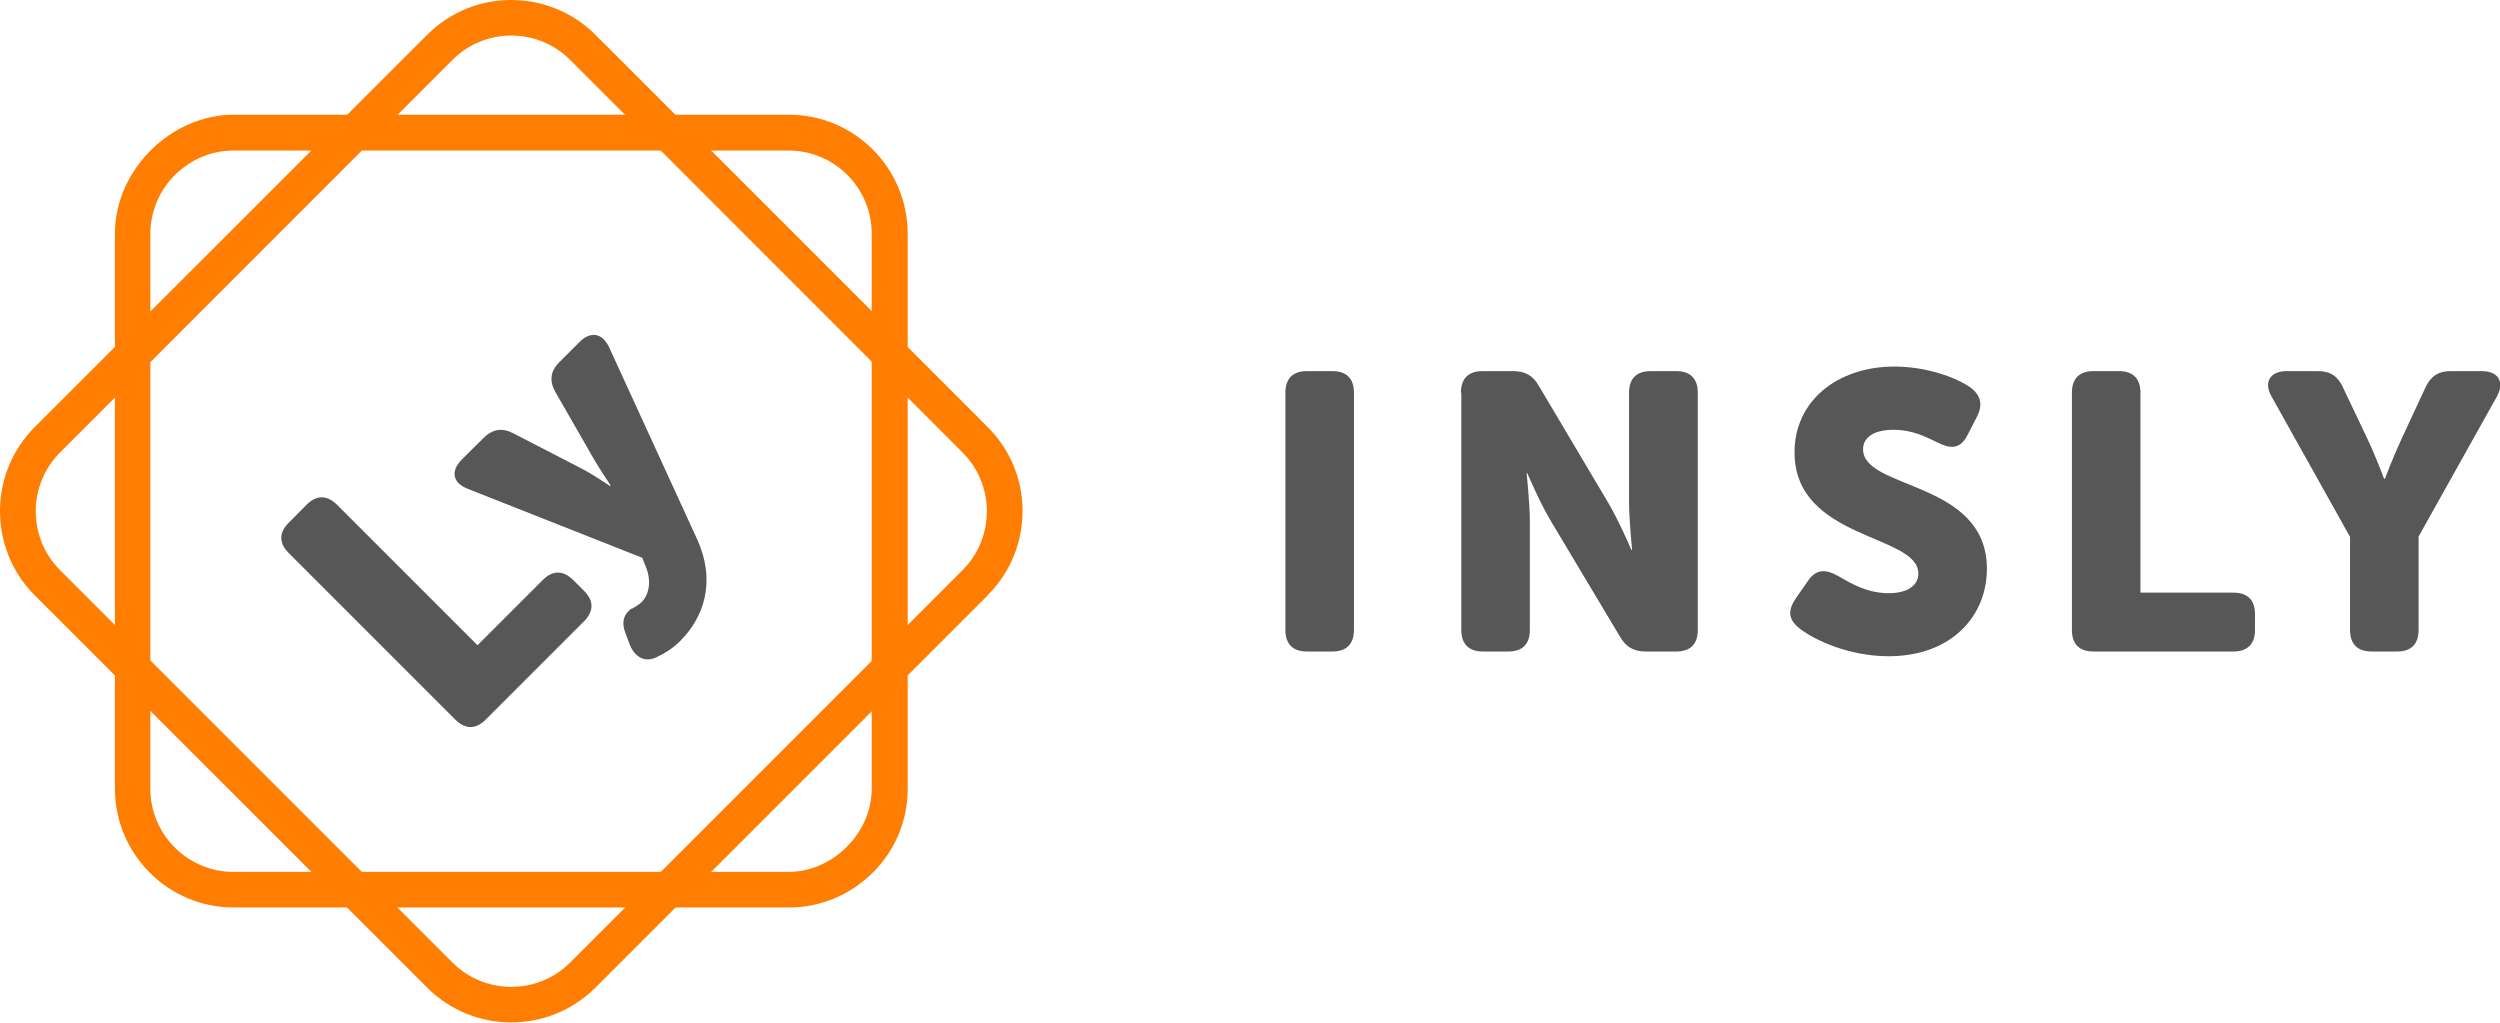
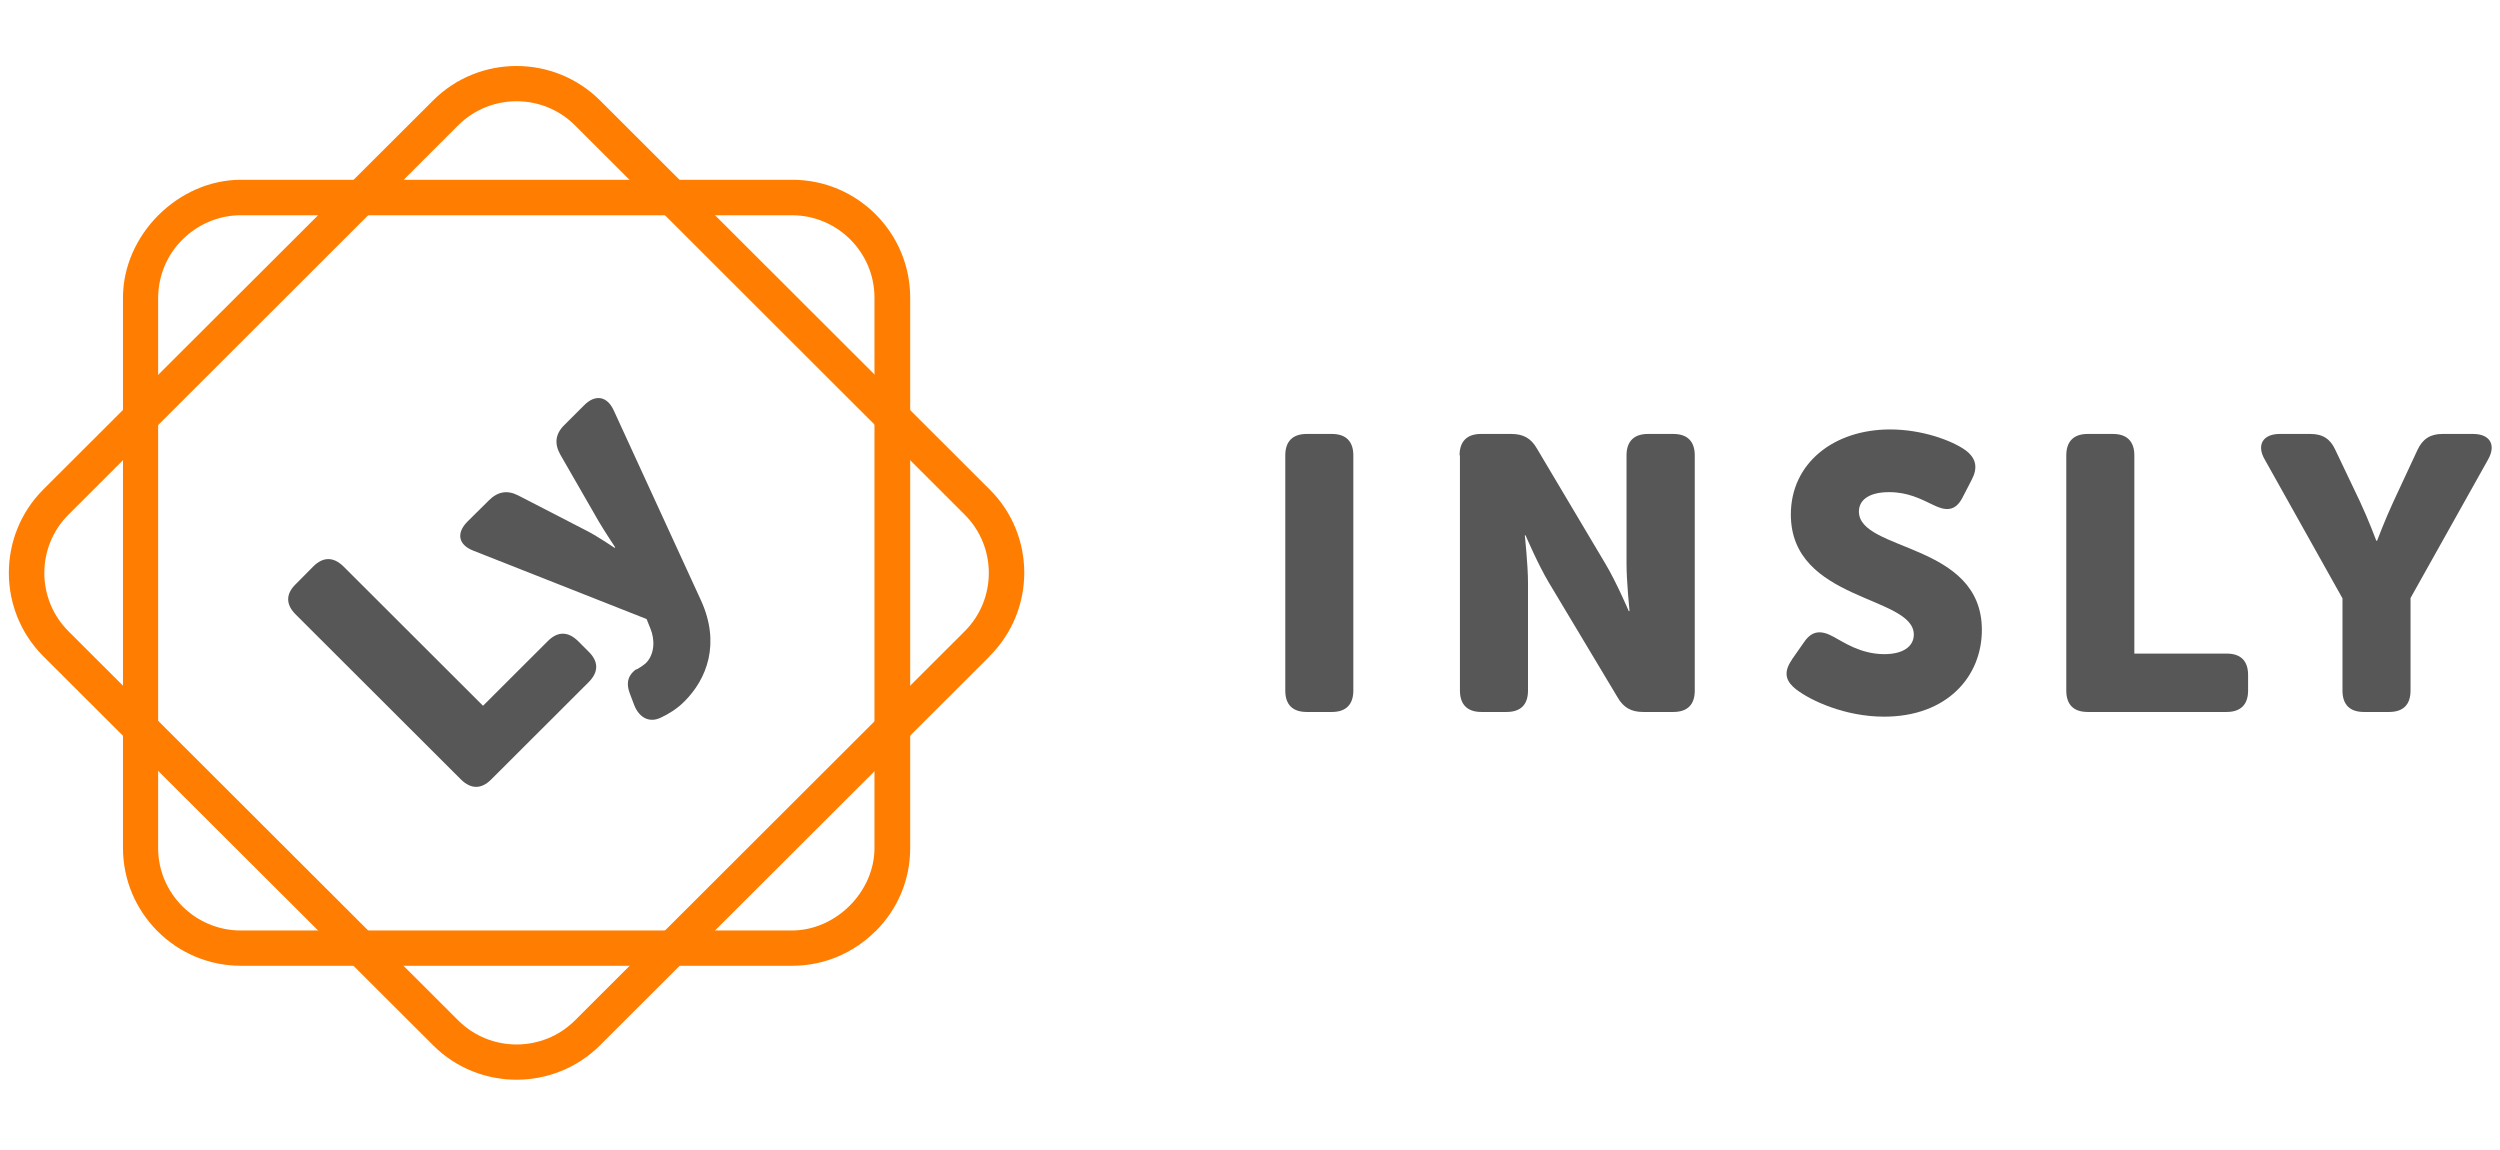
- <svg xmlns="http://www.w3.org/2000/svg" id="Warstwa_2" data-name="Warstwa 2" viewBox="0 0 132.04 54">
-   <defs>
-     <style>
+ <svg xmlns="http://www.w3.org/2000/svg" id="Warstwa_2" data-name="Warstwa 2" viewBox="0 0 133.04 55" version="1.1" width="137.04" height="63">
+   <defs id="defs545">
+     <style id="style540">
      .cls-1 {
        fill: #ff7d00;
      }

      .cls-1, .cls-2, .cls-3 {
        stroke-width: 0px;
      }

      .cls-2 {
        fill: none;
      }

      .cls-3 {
        fill: #575757;
      }

      .cls-4 {
        clip-path: url(#clippath);
      }
    </style>
    <clipPath id="clippath">
-       <rect class="cls-2" width="132.04" height="54" />
+       <rect class="cls-2" width="132.04" height="54" id="rect542" x="0" y="0" />
    </clipPath>
  </defs>
-   <g id="Warstwa_1-2" data-name="Warstwa 1">
-     <g class="cls-4">
-       <g>
-         <path class="cls-3" d="M67.89,20.74c0-.74.39-1.14,1.14-1.14h1.34c.75,0,1.14.4,1.14,1.14v12.53c0,.75-.4,1.14-1.14,1.14h-1.34c-.75,0-1.14-.39-1.14-1.14v-12.53Z" />
-         <path class="cls-3" d="M77.16,20.74c0-.74.39-1.14,1.14-1.14h1.61c.64,0,1.05.23,1.36.77l3.65,6.15c.58.97,1.24,2.52,1.24,2.52h.04s-.16-1.59-.16-2.52v-5.78c0-.74.39-1.14,1.14-1.14h1.35c.75,0,1.14.4,1.14,1.14v12.53c0,.75-.39,1.14-1.14,1.14h-1.61c-.62,0-1.04-.23-1.35-.77l-3.66-6.12c-.58-.97-1.24-2.52-1.24-2.52h-.04s.17,1.59.17,2.52v5.75c0,.75-.39,1.14-1.14,1.14h-1.34c-.74,0-1.14-.39-1.14-1.14v-12.53Z" />
-         <path class="cls-3" d="M94.84,31.61l.65-.93c.41-.6.89-.65,1.57-.27.48.25,1.41.92,2.69.92,1.07,0,1.57-.46,1.57-1.04,0-2.09-6.54-1.76-6.54-6.4,0-2.73,2.28-4.53,5.28-4.53,1.72,0,3.3.6,4,1.1.6.44.66.96.35,1.56l-.5.97c-.41.8-.97.68-1.56.39-.68-.33-1.36-.68-2.34-.68-1.13,0-1.61.46-1.61,1.03,0,2.15,6.54,1.64,6.54,6.31,0,2.49-1.86,4.62-5.2,4.62-2.07,0-3.91-.85-4.7-1.47-.43-.35-.74-.8-.2-1.57Z" />
-         <path class="cls-3" d="M109.43,20.74c0-.74.39-1.14,1.14-1.14h1.34c.75,0,1.14.4,1.14,1.14v10.56h4.91c.75,0,1.14.39,1.14,1.14v.83c0,.75-.4,1.14-1.14,1.14h-7.39c-.75,0-1.14-.39-1.14-1.14v-12.53Z" />
-         <path class="cls-3" d="M124.11,28.34l-4.12-7.37c-.46-.78-.1-1.37.79-1.37h1.64c.65,0,1.06.27,1.32.85l1.29,2.71c.48,1.02.89,2.13.89,2.13h.04s.42-1.12.89-2.13l1.26-2.71c.27-.58.68-.85,1.32-.85h1.64c.89,0,1.24.58.79,1.37l-4.12,7.37v4.93c0,.75-.39,1.14-1.14,1.14h-1.34c-.75,0-1.14-.39-1.14-1.14v-4.93h0Z" />
-         <path class="cls-1" d="M3.17,23.9c-1.71,1.71-1.71,4.5,0,6.21l20.73,20.73c1.71,1.71,4.5,1.71,6.21,0l20.73-20.73c1.71-1.71,1.71-4.5,0-6.21L30.11,3.16c-1.71-1.71-4.5-1.71-6.21,0L3.17,23.9ZM52.17,31.44l-20.73,20.73c-2.45,2.44-6.43,2.44-8.87,0L1.83,31.44c-2.44-2.45-2.44-6.43,0-8.88L22.57,1.83c2.44-2.44,6.42-2.44,8.87,0l20.73,20.73c2.45,2.44,2.45,6.42,0,8.87Z" />
-         <path class="cls-1" d="M9.24,9.24c-.84.83-1.29,1.94-1.3,3.1v29.32c0,2.42,1.98,4.39,4.39,4.39h29.32c2.34,0,4.39-2.06,4.39-4.39V12.34c0-2.42-1.97-4.39-4.39-4.39H12.34c-1.16,0-2.26.46-3.1,1.29ZM46.09,46.09c-1.19,1.19-2.77,1.84-4.43,1.84H12.34c-3.46,0-6.27-2.82-6.27-6.28V12.34c0-3.34,2.93-6.28,6.28-6.28h29.32c3.46,0,6.27,2.82,6.27,6.28v29.32c0,1.67-.65,3.24-1.84,4.43Z" />
-         <path class="cls-3" d="M15.25,29.21c-.52-.52-.53-1.08,0-1.6l.94-.95c.53-.53,1.08-.52,1.61,0l7.42,7.42,3.45-3.45c.52-.52,1.07-.52,1.6,0l.58.58c.52.52.52,1.07,0,1.6l-5.2,5.2c-.52.52-1.07.52-1.6,0l-8.81-8.81Z" />
-         <path class="cls-3" d="M33.38,32.15c.14-.08.33-.19.51-.35.45-.46.49-1.22.23-1.84l-.2-.5-9.21-3.64c-.8-.31-.93-.93-.32-1.55l1.14-1.13c.48-.48.99-.56,1.57-.26l3.68,1.9c.54.28,1.44.89,1.44.89l.03-.03s-.57-.86-.87-1.37l-2.05-3.57c-.33-.59-.26-1.11.22-1.58l1.06-1.06c.58-.58,1.21-.48,1.56.28l4.64,10.12c1.05,2.3.32,4.19-.87,5.38-.39.4-.84.67-1.24.86-.63.32-1.18.01-1.44-.66l-.23-.61c-.25-.66-.02-1.04.34-1.3Z" />
+   <g id="Warstwa_1-2" data-name="Warstwa 1" transform="matrix(1.000534,0,0,0.999,0.4710507,0.4320307)">
+     <g class="cls-4" clip-path="url(#clippath)" id="g567">
+       <g id="g565">
+         <path class="cls-3" d="m 67.89,20.74 c 0,-0.74 0.39,-1.14 1.14,-1.14 h 1.34 c 0.75,0 1.14,0.4 1.14,1.14 v 12.53 c 0,0.75 -0.4,1.14 -1.14,1.14 h -1.34 c -0.75,0 -1.14,-0.39 -1.14,-1.14 z" id="path547" />
+         <path class="cls-3" d="m 77.16,20.74 c 0,-0.74 0.39,-1.14 1.14,-1.14 h 1.61 c 0.64,0 1.05,0.23 1.36,0.77 l 3.65,6.15 c 0.58,0.97 1.24,2.52 1.24,2.52 h 0.04 c 0,0 -0.16,-1.59 -0.16,-2.52 v -5.78 c 0,-0.74 0.39,-1.14 1.14,-1.14 h 1.35 c 0.75,0 1.14,0.4 1.14,1.14 v 12.53 c 0,0.75 -0.39,1.14 -1.14,1.14 h -1.61 c -0.62,0 -1.04,-0.23 -1.35,-0.77 L 81.91,27.52 C 81.33,26.55 80.67,25 80.67,25 h -0.04 c 0,0 0.17,1.59 0.17,2.52 v 5.75 c 0,0.75 -0.39,1.14 -1.14,1.14 h -1.34 c -0.74,0 -1.14,-0.39 -1.14,-1.14 V 20.74 Z" id="path549" />
+         <path class="cls-3" d="m 94.84,31.61 0.65,-0.93 c 0.41,-0.6 0.89,-0.65 1.57,-0.27 0.48,0.25 1.41,0.92 2.69,0.92 1.07,0 1.57,-0.46 1.57,-1.04 0,-2.09 -6.54,-1.76 -6.54,-6.4 0,-2.73 2.28,-4.53 5.28,-4.53 1.72,0 3.3,0.6 4,1.1 0.6,0.44 0.66,0.96 0.35,1.56 l -0.5,0.97 c -0.41,0.8 -0.97,0.68 -1.56,0.39 -0.68,-0.33 -1.36,-0.68 -2.34,-0.68 -1.13,0 -1.61,0.46 -1.61,1.03 0,2.15 6.54,1.64 6.54,6.31 0,2.49 -1.86,4.62 -5.2,4.62 -2.07,0 -3.91,-0.85 -4.7,-1.47 -0.43,-0.35 -0.74,-0.8 -0.2,-1.57 z" id="path551" />
+         <path class="cls-3" d="m 109.43,20.74 c 0,-0.74 0.39,-1.14 1.14,-1.14 h 1.34 c 0.75,0 1.14,0.4 1.14,1.14 V 31.3 h 4.91 c 0.75,0 1.14,0.39 1.14,1.14 v 0.83 c 0,0.75 -0.4,1.14 -1.14,1.14 h -7.39 c -0.75,0 -1.14,-0.39 -1.14,-1.14 z" id="path553" />
+         <path class="cls-3" d="m 124.11,28.34 -4.12,-7.37 c -0.46,-0.78 -0.1,-1.37 0.79,-1.37 h 1.64 c 0.65,0 1.06,0.27 1.32,0.85 l 1.29,2.71 c 0.48,1.02 0.89,2.13 0.89,2.13 h 0.04 c 0,0 0.42,-1.12 0.89,-2.13 l 1.26,-2.71 c 0.27,-0.58 0.68,-0.85 1.32,-0.85 h 1.64 c 0.89,0 1.24,0.58 0.79,1.37 l -4.12,7.37 v 4.93 c 0,0.75 -0.39,1.14 -1.14,1.14 h -1.34 c -0.75,0 -1.14,-0.39 -1.14,-1.14 v -4.93 0 z" id="path555" />
+         <path class="cls-1" d="m 3.17,23.9 c -1.71,1.71 -1.71,4.5 0,6.21 L 23.9,50.84 c 1.71,1.71 4.5,1.71 6.21,0 L 50.84,30.11 c 1.71,-1.71 1.71,-4.5 0,-6.21 L 30.11,3.16 c -1.71,-1.71 -4.5,-1.71 -6.21,0 z m 49,7.54 -20.73,20.73 c -2.45,2.44 -6.43,2.44 -8.87,0 L 1.83,31.44 c -2.44,-2.45 -2.44,-6.43 0,-8.88 L 22.57,1.83 c 2.44,-2.44 6.42,-2.44 8.87,0 l 20.73,20.73 c 2.45,2.44 2.45,6.42 0,8.87 z" id="path557" />
+         <path class="cls-1" d="m 9.24,9.24 c -0.84,0.83 -1.29,1.94 -1.3,3.1 v 29.32 c 0,2.42 1.98,4.39 4.39,4.39 h 29.32 c 2.34,0 4.39,-2.06 4.39,-4.39 V 12.34 c 0,-2.42 -1.97,-4.39 -4.39,-4.39 H 12.34 c -1.16,0 -2.26,0.46 -3.1,1.29 z m 36.85,36.85 c -1.19,1.19 -2.77,1.84 -4.43,1.84 H 12.34 c -3.46,0 -6.27,-2.82 -6.27,-6.28 V 12.34 C 6.07,9 9,6.06 12.35,6.06 h 29.32 c 3.46,0 6.27,2.82 6.27,6.28 v 29.32 c 0,1.67 -0.65,3.24 -1.84,4.43 z" id="path559" />
+         <path class="cls-3" d="m 15.25,29.21 c -0.52,-0.52 -0.53,-1.08 0,-1.6 l 0.94,-0.95 c 0.53,-0.53 1.08,-0.52 1.61,0 l 7.42,7.42 3.45,-3.45 c 0.52,-0.52 1.07,-0.52 1.6,0 l 0.58,0.58 c 0.52,0.52 0.52,1.07 0,1.6 l -5.2,5.2 c -0.52,0.52 -1.07,0.52 -1.6,0 L 15.24,29.2 Z" id="path561" />
+         <path class="cls-3" d="m 33.38,32.15 c 0.14,-0.08 0.33,-0.19 0.51,-0.35 0.45,-0.46 0.49,-1.22 0.23,-1.84 l -0.2,-0.5 -9.21,-3.64 c -0.8,-0.31 -0.93,-0.93 -0.32,-1.55 l 1.14,-1.13 c 0.48,-0.48 0.99,-0.56 1.57,-0.26 l 3.68,1.9 c 0.54,0.28 1.44,0.89 1.44,0.89 l 0.03,-0.03 c 0,0 -0.57,-0.86 -0.87,-1.37 L 29.33,20.7 C 29,20.11 29.07,19.59 29.55,19.12 l 1.06,-1.06 c 0.58,-0.58 1.21,-0.48 1.56,0.28 l 4.64,10.12 c 1.05,2.3 0.32,4.19 -0.87,5.38 -0.39,0.4 -0.84,0.67 -1.24,0.86 -0.63,0.32 -1.18,0.01 -1.44,-0.66 l -0.23,-0.61 c -0.25,-0.66 -0.02,-1.04 0.34,-1.3 z" id="path563" />
      </g>
    </g>
  </g>
</svg>
